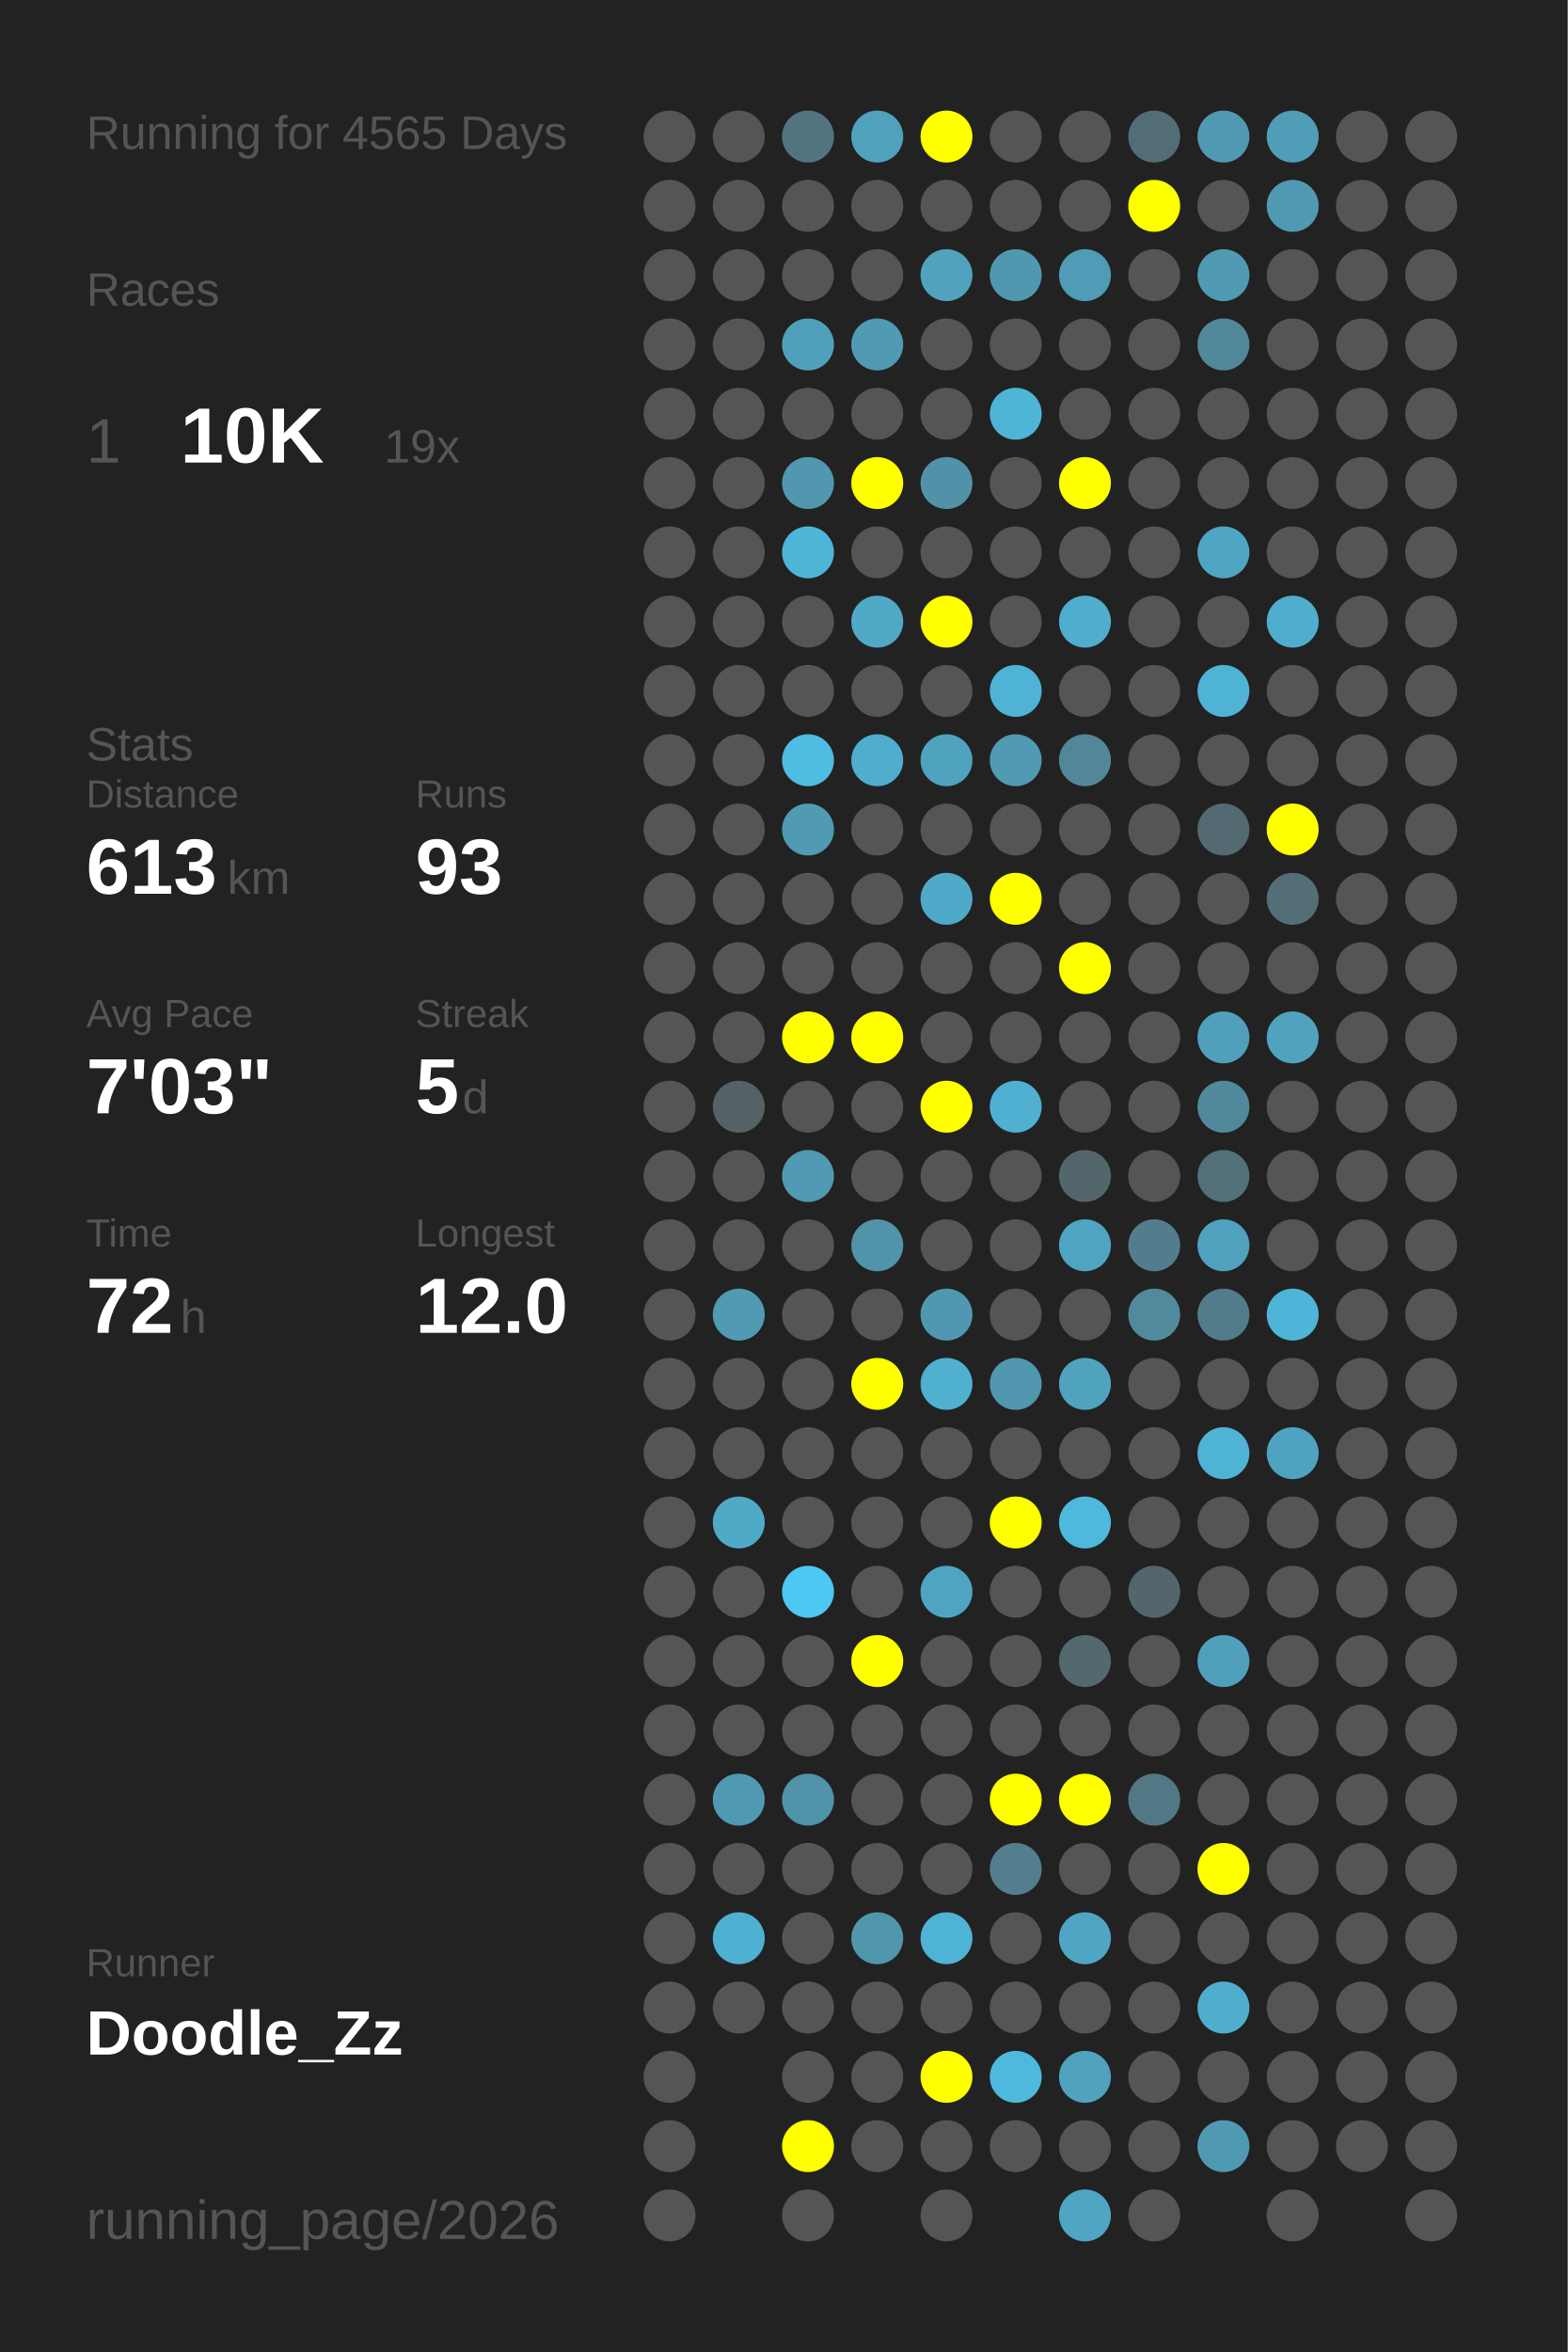
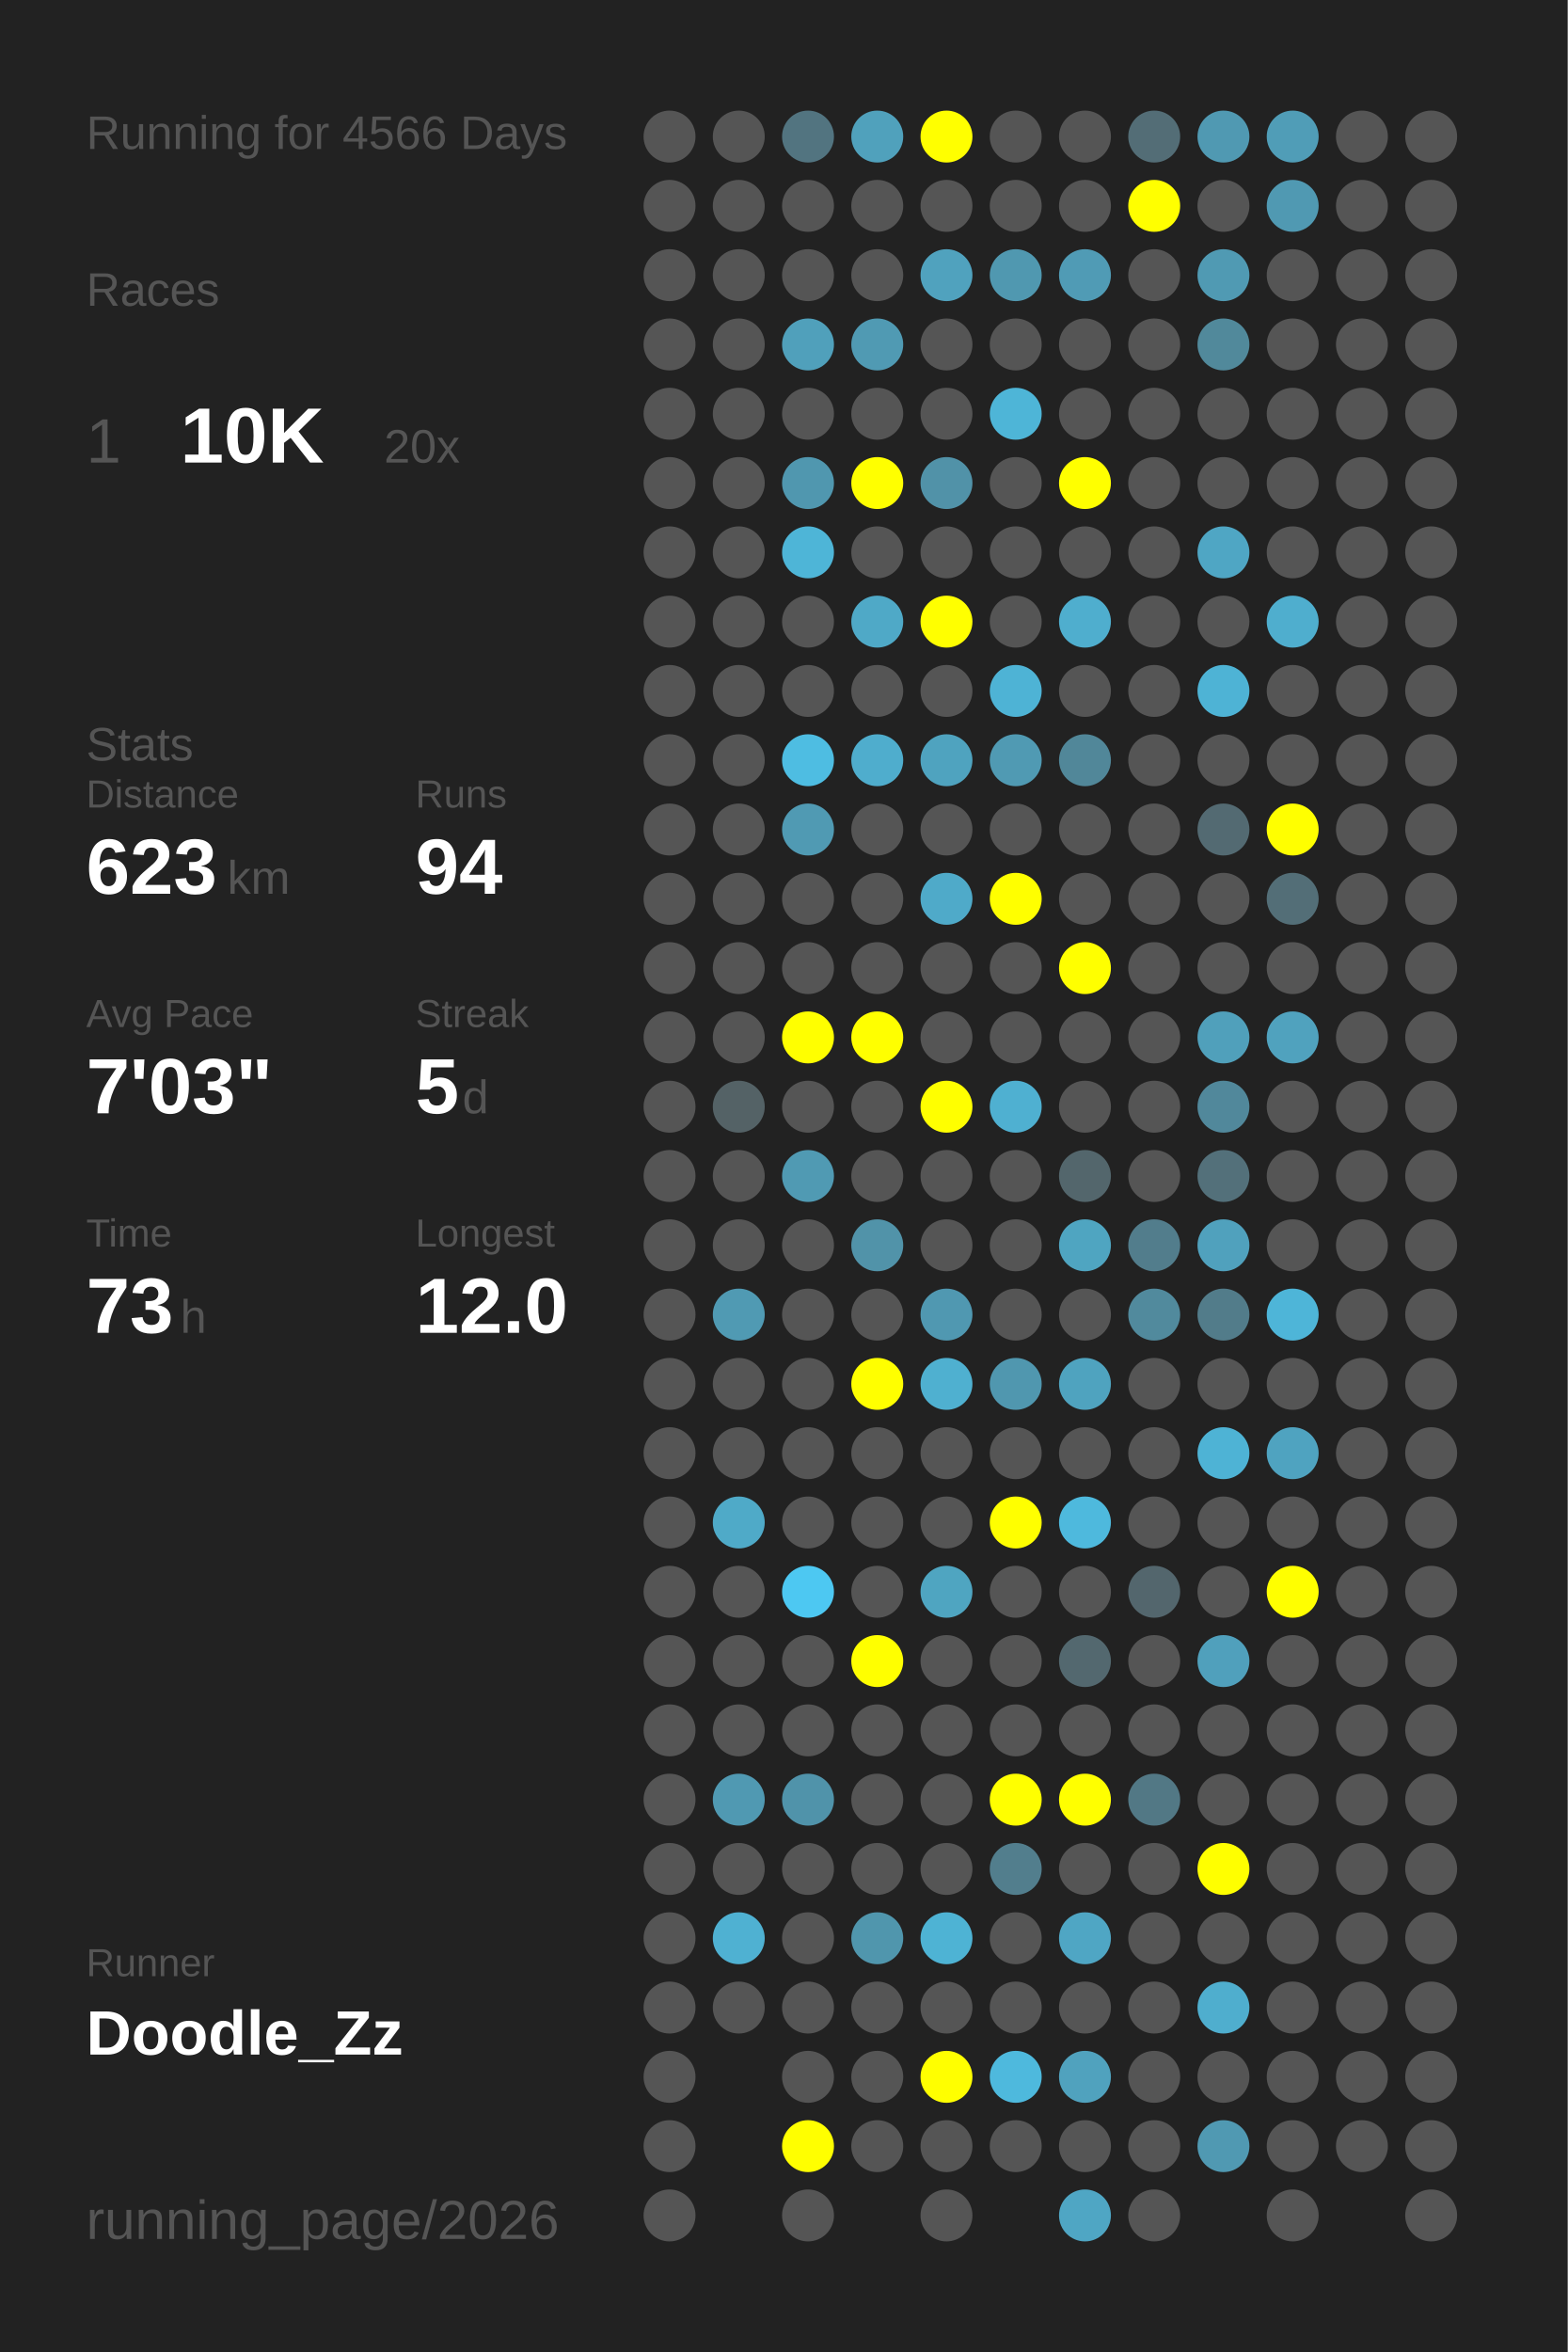
<svg xmlns="http://www.w3.org/2000/svg" baseProfile="full" height="300mm" version="1.1" viewBox="0,0,200,300" width="200mm">
  <defs />
  <rect fill="#222222" height="300" width="200" x="0" y="0" />
-   <text fill="#555555" style="font-size:6px; font-family:Arial;" x="11" y="19">Running for 4565 Days</text>
+   <text fill="#555555" style="font-size:6px; font-family:Arial;" x="11" y="19">Running for 4566 Days</text>
  <text fill="#555555" style="font-size:6px; font-family:Arial;" x="11" y="39">Races</text>
  <text fill="#555555" style="font-size:8px; font-family:Arial;" x="11" y="59">1</text>
  <text fill="#FFFFFF" style="font-size:10px; font-family:Arial; font-weight:bold;" x="23" y="59">10K</text>
-   <text fill="#555555" style="font-size:6px; font-family:Arial;" x="49" y="59">19x</text>
+   <text fill="#555555" style="font-size:6px; font-family:Arial;" x="49" y="59">20x</text>
  <text fill="#555555" style="font-size:6px; font-family:Arial;" x="11" y="97">Stats</text>
  <text fill="#555555" style="font-size:5px; font-family:Arial;" x="11" y="103">Distance</text>
-   <text fill="#FFFFFF" style="font-size:10px; font-family:Arial; font-weight:bold;" x="11" y="114">613</text>
+   <text fill="#FFFFFF" style="font-size:10px; font-family:Arial; font-weight:bold;" x="11" y="114">623</text>
  <text fill="#555555" style="font-size:6px; font-family:Arial;" x="29" y="114">km</text>
  <text fill="#555555" style="font-size:5px; font-family:Arial;" x="53" y="103">Runs</text>
-   <text fill="#FFFFFF" style="font-size:10px; font-family:Arial; font-weight:bold;" x="53" y="114">93</text>
+   <text fill="#FFFFFF" style="font-size:10px; font-family:Arial; font-weight:bold;" x="53" y="114">94</text>
  <text fill="#555555" style="font-size:5px; font-family:Arial;" x="11" y="131">Avg Pace</text>
  <text fill="#FFFFFF" style="font-size:10px; font-family:Arial; font-weight:bold;" x="11" y="142">7'03"</text>
  <text fill="#555555" style="font-size:5px; font-family:Arial;" x="53" y="131">Streak</text>
  <text fill="#FFFFFF" style="font-size:10px; font-family:Arial; font-weight:bold;" x="53" y="142">5</text>
  <text fill="#555555" style="font-size:6px; font-family:Arial;" x="59" y="142">d</text>
  <text fill="#555555" style="font-size:5px; font-family:Arial;" x="11" y="159">Time</text>
-   <text fill="#FFFFFF" style="font-size:10px; font-family:Arial; font-weight:bold;" x="11" y="170">72</text>
+   <text fill="#FFFFFF" style="font-size:10px; font-family:Arial; font-weight:bold;" x="11" y="170">73</text>
  <text fill="#555555" style="font-size:6px; font-family:Arial;" x="23" y="170">h</text>
  <text fill="#555555" style="font-size:5px; font-family:Arial;" x="53" y="159">Longest</text>
  <text fill="#FFFFFF" style="font-size:10px; font-family:Arial; font-weight:bold;" x="53" y="170">12.0</text>
  <text fill="#555555" style="font-size:5px; font-family:Arial;" x="11" y="252.065">Runner</text>
  <text fill="#FFFFFF" style="font-size:8px; font-family:Arial; font-weight:bold;" x="11" y="262.065">Doodle_Zz</text>
  <text fill="#555555" style="font-size:7px; font-family:Arial;" x="11" y="285.581">running_page/2026</text>
  <circle cx="85.417" cy="17.419" fill="#555555" r="3.312" />
  <circle cx="85.417" cy="26.258" fill="#555555" r="3.312" />
  <circle cx="85.417" cy="35.097" fill="#555555" r="3.312" />
  <circle cx="85.417" cy="43.935" fill="#555555" r="3.312" />
  <circle cx="85.417" cy="52.774" fill="#555555" r="3.312" />
  <circle cx="85.417" cy="61.613" fill="#555555" r="3.312" />
  <circle cx="85.417" cy="70.452" fill="#555555" r="3.312" />
  <circle cx="85.417" cy="79.29" fill="#555555" r="3.312" />
  <circle cx="85.417" cy="88.129" fill="#555555" r="3.312" />
  <circle cx="85.417" cy="96.968" fill="#555555" r="3.312" />
  <circle cx="85.417" cy="105.806" fill="#555555" r="3.312" />
  <circle cx="85.417" cy="114.645" fill="#555555" r="3.312" />
  <circle cx="85.417" cy="123.484" fill="#555555" r="3.312" />
  <circle cx="85.417" cy="132.323" fill="#555555" r="3.312" />
  <circle cx="85.417" cy="141.161" fill="#555555" r="3.312" />
  <circle cx="85.417" cy="150" fill="#555555" r="3.312" />
  <circle cx="85.417" cy="158.839" fill="#555555" r="3.312" />
  <circle cx="85.417" cy="167.677" fill="#555555" r="3.312" />
  <circle cx="85.417" cy="176.516" fill="#555555" r="3.312" />
  <circle cx="85.417" cy="185.355" fill="#555555" r="3.312" />
  <circle cx="85.417" cy="194.194" fill="#555555" r="3.312" />
  <circle cx="85.417" cy="203.032" fill="#555555" r="3.312" />
  <circle cx="85.417" cy="211.871" fill="#555555" r="3.312" />
  <circle cx="85.417" cy="220.71" fill="#555555" r="3.312" />
  <circle cx="85.417" cy="229.548" fill="#555555" r="3.312" />
  <circle cx="85.417" cy="238.387" fill="#555555" r="3.312" />
  <circle cx="85.417" cy="247.226" fill="#555555" r="3.312" />
  <circle cx="85.417" cy="256.065" fill="#555555" r="3.312" />
  <circle cx="85.417" cy="264.903" fill="#555555" r="3.312" />
  <circle cx="85.417" cy="273.742" fill="#555555" r="3.312" />
  <circle cx="85.417" cy="282.581" fill="#555555" r="3.312" />
  <circle cx="94.25" cy="17.419" fill="#555555" r="3.312" />
  <circle cx="94.25" cy="26.258" fill="#555555" r="3.312" />
  <circle cx="94.25" cy="35.097" fill="#555555" r="3.312" />
  <circle cx="94.25" cy="43.935" fill="#555555" r="3.312" />
  <circle cx="94.25" cy="52.774" fill="#555555" r="3.312" />
  <circle cx="94.25" cy="61.613" fill="#555555" r="3.312" />
  <circle cx="94.25" cy="70.452" fill="#555555" r="3.312" />
  <circle cx="94.25" cy="79.29" fill="#555555" r="3.312" />
  <circle cx="94.25" cy="88.129" fill="#555555" r="3.312" />
  <circle cx="94.25" cy="96.968" fill="#555555" r="3.312" />
  <circle cx="94.25" cy="105.806" fill="#555555" r="3.312" />
  <circle cx="94.25" cy="114.645" fill="#555555" r="3.312" />
  <circle cx="94.25" cy="123.484" fill="#555555" r="3.312" />
  <circle cx="94.25" cy="132.323" fill="#555555" r="3.312" />
  <circle cx="94.25" cy="141.161" fill="#546266" r="3.312" />
  <circle cx="94.25" cy="150" fill="#555555" r="3.312" />
  <circle cx="94.25" cy="158.839" fill="#555555" r="3.312" />
  <circle cx="94.25" cy="167.677" fill="#509ab3" r="3.312" />
  <circle cx="94.25" cy="176.516" fill="#555555" r="3.312" />
  <circle cx="94.25" cy="185.355" fill="#555555" r="3.312" />
  <circle cx="94.25" cy="194.194" fill="#4faac8" r="3.312" />
  <circle cx="94.25" cy="203.032" fill="#555555" r="3.312" />
  <circle cx="94.25" cy="211.871" fill="#555555" r="3.312" />
  <circle cx="94.25" cy="220.71" fill="#555555" r="3.312" />
  <circle cx="94.25" cy="229.548" fill="#5099b2" r="3.312" />
  <circle cx="94.25" cy="238.387" fill="#555555" r="3.312" />
  <circle cx="94.25" cy="247.226" fill="#4fb1d2" r="3.312" />
  <circle cx="94.25" cy="256.065" fill="#555555" r="3.312" />
  <circle cx="103.083" cy="17.419" fill="#527480" r="3.312" />
  <circle cx="103.083" cy="26.258" fill="#555555" r="3.312" />
  <circle cx="103.083" cy="35.097" fill="#555555" r="3.312" />
  <circle cx="103.083" cy="43.935" fill="#50a0bb" r="3.312" />
  <circle cx="103.083" cy="52.774" fill="#555555" r="3.312" />
  <circle cx="103.083" cy="61.613" fill="#5097af" r="3.312" />
  <circle cx="103.083" cy="70.452" fill="#4eb5d7" r="3.312" />
  <circle cx="103.083" cy="79.29" fill="#555555" r="3.312" />
  <circle cx="103.083" cy="88.129" fill="#555555" r="3.312" />
  <circle cx="103.083" cy="96.968" fill="#4ebde2" r="3.312" />
  <circle cx="103.083" cy="105.806" fill="#509ab3" r="3.312" />
  <circle cx="103.083" cy="114.645" fill="#555555" r="3.312" />
  <circle cx="103.083" cy="123.484" fill="#555555" r="3.312" />
  <circle cx="103.083" cy="132.323" fill="#FFFF00" r="3.312" />
  <circle cx="103.083" cy="141.161" fill="#555555" r="3.312" />
  <circle cx="103.083" cy="150" fill="#509ab3" r="3.312" />
  <circle cx="103.083" cy="158.839" fill="#555555" r="3.312" />
  <circle cx="103.083" cy="167.677" fill="#555555" r="3.312" />
  <circle cx="103.083" cy="176.516" fill="#555555" r="3.312" />
  <circle cx="103.083" cy="185.355" fill="#555555" r="3.312" />
  <circle cx="103.083" cy="194.194" fill="#555555" r="3.312" />
  <circle cx="103.083" cy="203.032" fill="#4dc8f2" r="3.312" />
  <circle cx="103.083" cy="211.871" fill="#555555" r="3.312" />
  <circle cx="103.083" cy="220.71" fill="#555555" r="3.312" />
  <circle cx="103.083" cy="229.548" fill="#5093aa" r="3.312" />
  <circle cx="103.083" cy="238.387" fill="#555555" r="3.312" />
  <circle cx="103.083" cy="247.226" fill="#555555" r="3.312" />
  <circle cx="103.083" cy="256.065" fill="#555555" r="3.312" />
  <circle cx="103.083" cy="264.903" fill="#555555" r="3.312" />
  <circle cx="103.083" cy="273.742" fill="#FFFF00" r="3.312" />
  <circle cx="103.083" cy="282.581" fill="#555555" r="3.312" />
  <circle cx="111.917" cy="17.419" fill="#50a1bc" r="3.312" />
  <circle cx="111.917" cy="26.258" fill="#555555" r="3.312" />
  <circle cx="111.917" cy="35.097" fill="#555555" r="3.312" />
  <circle cx="111.917" cy="43.935" fill="#509ab3" r="3.312" />
  <circle cx="111.917" cy="52.774" fill="#555555" r="3.312" />
  <circle cx="111.917" cy="61.613" fill="#FFFF00" r="3.312" />
  <circle cx="111.917" cy="70.452" fill="#555555" r="3.312" />
  <circle cx="111.917" cy="79.29" fill="#4fa9c7" r="3.312" />
  <circle cx="111.917" cy="88.129" fill="#555555" r="3.312" />
  <circle cx="111.917" cy="96.968" fill="#4fadcd" r="3.312" />
  <circle cx="111.917" cy="105.806" fill="#555555" r="3.312" />
  <circle cx="111.917" cy="114.645" fill="#555555" r="3.312" />
  <circle cx="111.917" cy="123.484" fill="#555555" r="3.312" />
  <circle cx="111.917" cy="132.323" fill="#FFFF00" r="3.312" />
  <circle cx="111.917" cy="141.161" fill="#555555" r="3.312" />
  <circle cx="111.917" cy="150" fill="#555555" r="3.312" />
  <circle cx="111.917" cy="158.839" fill="#5193a9" r="3.312" />
  <circle cx="111.917" cy="167.677" fill="#555555" r="3.312" />
  <circle cx="111.917" cy="176.516" fill="#FFFF00" r="3.312" />
  <circle cx="111.917" cy="185.355" fill="#555555" r="3.312" />
  <circle cx="111.917" cy="194.194" fill="#555555" r="3.312" />
  <circle cx="111.917" cy="203.032" fill="#555555" r="3.312" />
  <circle cx="111.917" cy="211.871" fill="#FFFF00" r="3.312" />
  <circle cx="111.917" cy="220.71" fill="#555555" r="3.312" />
  <circle cx="111.917" cy="229.548" fill="#555555" r="3.312" />
  <circle cx="111.917" cy="238.387" fill="#555555" r="3.312" />
  <circle cx="111.917" cy="247.226" fill="#5096ad" r="3.312" />
  <circle cx="111.917" cy="256.065" fill="#555555" r="3.312" />
  <circle cx="111.917" cy="264.903" fill="#555555" r="3.312" />
  <circle cx="111.917" cy="273.742" fill="#555555" r="3.312" />
  <circle cx="120.75" cy="17.419" fill="#FFFF00" r="3.312" />
  <circle cx="120.75" cy="26.258" fill="#555555" r="3.312" />
  <circle cx="120.75" cy="35.097" fill="#50a2be" r="3.312" />
  <circle cx="120.75" cy="43.935" fill="#555555" r="3.312" />
  <circle cx="120.75" cy="52.774" fill="#555555" r="3.312" />
  <circle cx="120.75" cy="61.613" fill="#5192a8" r="3.312" />
  <circle cx="120.75" cy="70.452" fill="#555555" r="3.312" />
  <circle cx="120.75" cy="79.29" fill="#FFFF00" r="3.312" />
  <circle cx="120.75" cy="88.129" fill="#555555" r="3.312" />
  <circle cx="120.75" cy="96.968" fill="#4fa3bf" r="3.312" />
  <circle cx="120.75" cy="105.806" fill="#555555" r="3.312" />
  <circle cx="120.75" cy="114.645" fill="#4faac9" r="3.312" />
  <circle cx="120.75" cy="123.484" fill="#555555" r="3.312" />
  <circle cx="120.75" cy="132.323" fill="#555555" r="3.312" />
  <circle cx="120.75" cy="141.161" fill="#FFFF00" r="3.312" />
  <circle cx="120.75" cy="150" fill="#555555" r="3.312" />
  <circle cx="120.75" cy="158.839" fill="#555555" r="3.312" />
  <circle cx="120.75" cy="167.677" fill="#5098b1" r="3.312" />
  <circle cx="120.75" cy="176.516" fill="#4fb0d0" r="3.312" />
  <circle cx="120.75" cy="185.355" fill="#555555" r="3.312" />
  <circle cx="120.75" cy="194.194" fill="#555555" r="3.312" />
  <circle cx="120.75" cy="203.032" fill="#4fa5c1" r="3.312" />
  <circle cx="120.75" cy="211.871" fill="#555555" r="3.312" />
  <circle cx="120.75" cy="220.71" fill="#555555" r="3.312" />
  <circle cx="120.75" cy="229.548" fill="#555555" r="3.312" />
  <circle cx="120.75" cy="238.387" fill="#555555" r="3.312" />
  <circle cx="120.75" cy="247.226" fill="#4eb3d4" r="3.312" />
  <circle cx="120.75" cy="256.065" fill="#555555" r="3.312" />
  <circle cx="120.75" cy="264.903" fill="#FFFF00" r="3.312" />
  <circle cx="120.75" cy="273.742" fill="#555555" r="3.312" />
  <circle cx="120.75" cy="282.581" fill="#555555" r="3.312" />
  <circle cx="129.583" cy="17.419" fill="#555555" r="3.312" />
  <circle cx="129.583" cy="26.258" fill="#555555" r="3.312" />
  <circle cx="129.583" cy="35.097" fill="#5098b0" r="3.312" />
  <circle cx="129.583" cy="43.935" fill="#555555" r="3.312" />
  <circle cx="129.583" cy="52.774" fill="#4eb5d7" r="3.312" />
  <circle cx="129.583" cy="61.613" fill="#555555" r="3.312" />
  <circle cx="129.583" cy="70.452" fill="#555555" r="3.312" />
  <circle cx="129.583" cy="79.29" fill="#555555" r="3.312" />
  <circle cx="129.583" cy="88.129" fill="#4eb3d5" r="3.312" />
  <circle cx="129.583" cy="96.968" fill="#509ab3" r="3.312" />
  <circle cx="129.583" cy="105.806" fill="#555555" r="3.312" />
  <circle cx="129.583" cy="114.645" fill="#FFFF00" r="3.312" />
  <circle cx="129.583" cy="123.484" fill="#555555" r="3.312" />
  <circle cx="129.583" cy="132.323" fill="#555555" r="3.312" />
  <circle cx="129.583" cy="141.161" fill="#4fb0d1" r="3.312" />
  <circle cx="129.583" cy="150" fill="#555555" r="3.312" />
  <circle cx="129.583" cy="158.839" fill="#555555" r="3.312" />
  <circle cx="129.583" cy="167.677" fill="#555555" r="3.312" />
  <circle cx="129.583" cy="176.516" fill="#5097af" r="3.312" />
  <circle cx="129.583" cy="185.355" fill="#555555" r="3.312" />
  <circle cx="129.583" cy="194.194" fill="#FFFF00" r="3.312" />
  <circle cx="129.583" cy="203.032" fill="#555555" r="3.312" />
  <circle cx="129.583" cy="211.871" fill="#555555" r="3.312" />
  <circle cx="129.583" cy="220.71" fill="#555555" r="3.312" />
  <circle cx="129.583" cy="229.548" fill="#FFFF00" r="3.312" />
  <circle cx="129.583" cy="238.387" fill="#527e8d" r="3.312" />
  <circle cx="129.583" cy="247.226" fill="#555555" r="3.312" />
  <circle cx="129.583" cy="256.065" fill="#555555" r="3.312" />
  <circle cx="129.583" cy="264.903" fill="#4eb9dd" r="3.312" />
  <circle cx="129.583" cy="273.742" fill="#555555" r="3.312" />
  <circle cx="138.417" cy="17.419" fill="#555555" r="3.312" />
  <circle cx="138.417" cy="26.258" fill="#555555" r="3.312" />
  <circle cx="138.417" cy="35.097" fill="#509bb5" r="3.312" />
  <circle cx="138.417" cy="43.935" fill="#555555" r="3.312" />
  <circle cx="138.417" cy="52.774" fill="#555555" r="3.312" />
  <circle cx="138.417" cy="61.613" fill="#FFFF00" r="3.312" />
  <circle cx="138.417" cy="70.452" fill="#555555" r="3.312" />
  <circle cx="138.417" cy="79.29" fill="#4faece" r="3.312" />
  <circle cx="138.417" cy="88.129" fill="#555555" r="3.312" />
  <circle cx="138.417" cy="96.968" fill="#518799" r="3.312" />
  <circle cx="138.417" cy="105.806" fill="#555555" r="3.312" />
  <circle cx="138.417" cy="114.645" fill="#555555" r="3.312" />
  <circle cx="138.417" cy="123.484" fill="#FFFF00" r="3.312" />
  <circle cx="138.417" cy="132.323" fill="#555555" r="3.312" />
  <circle cx="138.417" cy="141.161" fill="#555555" r="3.312" />
  <circle cx="138.417" cy="150" fill="#53666c" r="3.312" />
  <circle cx="138.417" cy="158.839" fill="#4fa5c1" r="3.312" />
  <circle cx="138.417" cy="167.677" fill="#555555" r="3.312" />
  <circle cx="138.417" cy="176.516" fill="#4fa3bf" r="3.312" />
  <circle cx="138.417" cy="185.355" fill="#555555" r="3.312" />
  <circle cx="138.417" cy="194.194" fill="#4eb9dd" r="3.312" />
  <circle cx="138.417" cy="203.032" fill="#555555" r="3.312" />
  <circle cx="138.417" cy="211.871" fill="#53686f" r="3.312" />
  <circle cx="138.417" cy="220.71" fill="#555555" r="3.312" />
  <circle cx="138.417" cy="229.548" fill="#FFFF00" r="3.312" />
  <circle cx="138.417" cy="238.387" fill="#555555" r="3.312" />
  <circle cx="138.417" cy="247.226" fill="#4fa6c4" r="3.312" />
  <circle cx="138.417" cy="256.065" fill="#555555" r="3.312" />
  <circle cx="138.417" cy="264.903" fill="#50a2be" r="3.312" />
  <circle cx="138.417" cy="273.742" fill="#555555" r="3.312" />
  <circle cx="138.417" cy="282.581" fill="#4fa6c4" r="3.312" />
  <circle cx="147.25" cy="17.419" fill="#536d76" r="3.312" />
  <circle cx="147.25" cy="26.258" fill="#FFFF00" r="3.312" />
  <circle cx="147.25" cy="35.097" fill="#555555" r="3.312" />
  <circle cx="147.25" cy="43.935" fill="#555555" r="3.312" />
  <circle cx="147.25" cy="52.774" fill="#555555" r="3.312" />
  <circle cx="147.25" cy="61.613" fill="#555555" r="3.312" />
  <circle cx="147.25" cy="70.452" fill="#555555" r="3.312" />
  <circle cx="147.25" cy="79.29" fill="#555555" r="3.312" />
  <circle cx="147.25" cy="88.129" fill="#555555" r="3.312" />
  <circle cx="147.25" cy="96.968" fill="#555555" r="3.312" />
  <circle cx="147.25" cy="105.806" fill="#555555" r="3.312" />
  <circle cx="147.25" cy="114.645" fill="#555555" r="3.312" />
  <circle cx="147.25" cy="123.484" fill="#555555" r="3.312" />
  <circle cx="147.25" cy="132.323" fill="#555555" r="3.312" />
  <circle cx="147.25" cy="141.161" fill="#555555" r="3.312" />
  <circle cx="147.25" cy="150" fill="#555555" r="3.312" />
  <circle cx="147.25" cy="158.839" fill="#527d8c" r="3.312" />
  <circle cx="147.25" cy="167.677" fill="#518a9d" r="3.312" />
  <circle cx="147.25" cy="176.516" fill="#555555" r="3.312" />
  <circle cx="147.25" cy="185.355" fill="#555555" r="3.312" />
  <circle cx="147.25" cy="194.194" fill="#555555" r="3.312" />
  <circle cx="147.25" cy="203.032" fill="#53666d" r="3.312" />
  <circle cx="147.25" cy="211.871" fill="#555555" r="3.312" />
  <circle cx="147.25" cy="220.71" fill="#555555" r="3.312" />
  <circle cx="147.25" cy="229.548" fill="#527885" r="3.312" />
  <circle cx="147.25" cy="238.387" fill="#555555" r="3.312" />
  <circle cx="147.25" cy="247.226" fill="#555555" r="3.312" />
  <circle cx="147.25" cy="256.065" fill="#555555" r="3.312" />
  <circle cx="147.25" cy="264.903" fill="#555555" r="3.312" />
  <circle cx="147.25" cy="273.742" fill="#555555" r="3.312" />
  <circle cx="147.25" cy="282.581" fill="#555555" r="3.312" />
  <circle cx="156.083" cy="17.419" fill="#5099b2" r="3.312" />
  <circle cx="156.083" cy="26.258" fill="#555555" r="3.312" />
  <circle cx="156.083" cy="35.097" fill="#509ab3" r="3.312" />
  <circle cx="156.083" cy="43.935" fill="#51899b" r="3.312" />
  <circle cx="156.083" cy="52.774" fill="#555555" r="3.312" />
  <circle cx="156.083" cy="61.613" fill="#555555" r="3.312" />
  <circle cx="156.083" cy="70.452" fill="#4fa6c4" r="3.312" />
  <circle cx="156.083" cy="79.29" fill="#555555" r="3.312" />
  <circle cx="156.083" cy="88.129" fill="#4eb3d5" r="3.312" />
  <circle cx="156.083" cy="96.968" fill="#555555" r="3.312" />
  <circle cx="156.083" cy="105.806" fill="#536a72" r="3.312" />
  <circle cx="156.083" cy="114.645" fill="#555555" r="3.312" />
  <circle cx="156.083" cy="123.484" fill="#555555" r="3.312" />
  <circle cx="156.083" cy="132.323" fill="#50a0bb" r="3.312" />
  <circle cx="156.083" cy="141.161" fill="#51889b" r="3.312" />
  <circle cx="156.083" cy="150" fill="#53707a" r="3.312" />
  <circle cx="156.083" cy="158.839" fill="#50a1bd" r="3.312" />
  <circle cx="156.083" cy="167.677" fill="#527c8a" r="3.312" />
  <circle cx="156.083" cy="176.516" fill="#555555" r="3.312" />
  <circle cx="156.083" cy="185.355" fill="#4eb3d5" r="3.312" />
  <circle cx="156.083" cy="194.194" fill="#555555" r="3.312" />
  <circle cx="156.083" cy="203.032" fill="#555555" r="3.312" />
  <circle cx="156.083" cy="211.871" fill="#50a0bc" r="3.312" />
  <circle cx="156.083" cy="220.71" fill="#555555" r="3.312" />
  <circle cx="156.083" cy="229.548" fill="#555555" r="3.312" />
  <circle cx="156.083" cy="238.387" fill="#FFFF00" r="3.312" />
  <circle cx="156.083" cy="247.226" fill="#555555" r="3.312" />
  <circle cx="156.083" cy="256.065" fill="#4faece" r="3.312" />
  <circle cx="156.083" cy="264.903" fill="#555555" r="3.312" />
  <circle cx="156.083" cy="273.742" fill="#5099b2" r="3.312" />
  <circle cx="164.917" cy="17.419" fill="#509db7" r="3.312" />
  <circle cx="164.917" cy="26.258" fill="#5099b2" r="3.312" />
  <circle cx="164.917" cy="35.097" fill="#555555" r="3.312" />
  <circle cx="164.917" cy="43.935" fill="#555555" r="3.312" />
  <circle cx="164.917" cy="52.774" fill="#555555" r="3.312" />
  <circle cx="164.917" cy="61.613" fill="#555555" r="3.312" />
  <circle cx="164.917" cy="70.452" fill="#555555" r="3.312" />
  <circle cx="164.917" cy="79.29" fill="#4faece" r="3.312" />
  <circle cx="164.917" cy="88.129" fill="#555555" r="3.312" />
  <circle cx="164.917" cy="96.968" fill="#555555" r="3.312" />
  <circle cx="164.917" cy="105.806" fill="#FFFF00" r="3.312" />
  <circle cx="164.917" cy="114.645" fill="#536e77" r="3.312" />
  <circle cx="164.917" cy="123.484" fill="#555555" r="3.312" />
  <circle cx="164.917" cy="132.323" fill="#50a2be" r="3.312" />
  <circle cx="164.917" cy="141.161" fill="#555555" r="3.312" />
  <circle cx="164.917" cy="150" fill="#555555" r="3.312" />
  <circle cx="164.917" cy="158.839" fill="#555555" r="3.312" />
  <circle cx="164.917" cy="167.677" fill="#4eb5d8" r="3.312" />
  <circle cx="164.917" cy="176.516" fill="#555555" r="3.312" />
  <circle cx="164.917" cy="185.355" fill="#4fa3c0" r="3.312" />
  <circle cx="164.917" cy="194.194" fill="#555555" r="3.312" />
-   <circle cx="164.917" cy="203.032" fill="#555555" r="3.312" />
+   <circle cx="164.917" cy="203.032" fill="#FFFF00" r="3.312" />
  <circle cx="164.917" cy="211.871" fill="#555555" r="3.312" />
  <circle cx="164.917" cy="220.71" fill="#555555" r="3.312" />
  <circle cx="164.917" cy="229.548" fill="#555555" r="3.312" />
  <circle cx="164.917" cy="238.387" fill="#555555" r="3.312" />
  <circle cx="164.917" cy="247.226" fill="#555555" r="3.312" />
  <circle cx="164.917" cy="256.065" fill="#555555" r="3.312" />
  <circle cx="164.917" cy="264.903" fill="#555555" r="3.312" />
  <circle cx="164.917" cy="273.742" fill="#555555" r="3.312" />
  <circle cx="164.917" cy="282.581" fill="#555555" r="3.312" />
  <circle cx="173.75" cy="17.419" fill="#555555" r="3.312" />
  <circle cx="173.75" cy="26.258" fill="#555555" r="3.312" />
  <circle cx="173.75" cy="35.097" fill="#555555" r="3.312" />
  <circle cx="173.75" cy="43.935" fill="#555555" r="3.312" />
  <circle cx="173.75" cy="52.774" fill="#555555" r="3.312" />
  <circle cx="173.75" cy="61.613" fill="#555555" r="3.312" />
  <circle cx="173.75" cy="70.452" fill="#555555" r="3.312" />
  <circle cx="173.75" cy="79.29" fill="#555555" r="3.312" />
  <circle cx="173.75" cy="88.129" fill="#555555" r="3.312" />
  <circle cx="173.75" cy="96.968" fill="#555555" r="3.312" />
  <circle cx="173.75" cy="105.806" fill="#555555" r="3.312" />
  <circle cx="173.75" cy="114.645" fill="#555555" r="3.312" />
  <circle cx="173.75" cy="123.484" fill="#555555" r="3.312" />
  <circle cx="173.75" cy="132.323" fill="#555555" r="3.312" />
  <circle cx="173.75" cy="141.161" fill="#555555" r="3.312" />
  <circle cx="173.75" cy="150" fill="#555555" r="3.312" />
  <circle cx="173.75" cy="158.839" fill="#555555" r="3.312" />
  <circle cx="173.75" cy="167.677" fill="#555555" r="3.312" />
  <circle cx="173.75" cy="176.516" fill="#555555" r="3.312" />
  <circle cx="173.75" cy="185.355" fill="#555555" r="3.312" />
  <circle cx="173.75" cy="194.194" fill="#555555" r="3.312" />
  <circle cx="173.75" cy="203.032" fill="#555555" r="3.312" />
  <circle cx="173.75" cy="211.871" fill="#555555" r="3.312" />
  <circle cx="173.75" cy="220.71" fill="#555555" r="3.312" />
  <circle cx="173.75" cy="229.548" fill="#555555" r="3.312" />
  <circle cx="173.75" cy="238.387" fill="#555555" r="3.312" />
  <circle cx="173.75" cy="247.226" fill="#555555" r="3.312" />
  <circle cx="173.75" cy="256.065" fill="#555555" r="3.312" />
  <circle cx="173.75" cy="264.903" fill="#555555" r="3.312" />
  <circle cx="173.75" cy="273.742" fill="#555555" r="3.312" />
  <circle cx="182.583" cy="17.419" fill="#555555" r="3.312" />
  <circle cx="182.583" cy="26.258" fill="#555555" r="3.312" />
  <circle cx="182.583" cy="35.097" fill="#555555" r="3.312" />
  <circle cx="182.583" cy="43.935" fill="#555555" r="3.312" />
  <circle cx="182.583" cy="52.774" fill="#555555" r="3.312" />
  <circle cx="182.583" cy="61.613" fill="#555555" r="3.312" />
  <circle cx="182.583" cy="70.452" fill="#555555" r="3.312" />
  <circle cx="182.583" cy="79.29" fill="#555555" r="3.312" />
  <circle cx="182.583" cy="88.129" fill="#555555" r="3.312" />
  <circle cx="182.583" cy="96.968" fill="#555555" r="3.312" />
  <circle cx="182.583" cy="105.806" fill="#555555" r="3.312" />
  <circle cx="182.583" cy="114.645" fill="#555555" r="3.312" />
  <circle cx="182.583" cy="123.484" fill="#555555" r="3.312" />
  <circle cx="182.583" cy="132.323" fill="#555555" r="3.312" />
  <circle cx="182.583" cy="141.161" fill="#555555" r="3.312" />
  <circle cx="182.583" cy="150" fill="#555555" r="3.312" />
  <circle cx="182.583" cy="158.839" fill="#555555" r="3.312" />
  <circle cx="182.583" cy="167.677" fill="#555555" r="3.312" />
  <circle cx="182.583" cy="176.516" fill="#555555" r="3.312" />
  <circle cx="182.583" cy="185.355" fill="#555555" r="3.312" />
  <circle cx="182.583" cy="194.194" fill="#555555" r="3.312" />
  <circle cx="182.583" cy="203.032" fill="#555555" r="3.312" />
  <circle cx="182.583" cy="211.871" fill="#555555" r="3.312" />
  <circle cx="182.583" cy="220.71" fill="#555555" r="3.312" />
  <circle cx="182.583" cy="229.548" fill="#555555" r="3.312" />
  <circle cx="182.583" cy="238.387" fill="#555555" r="3.312" />
  <circle cx="182.583" cy="247.226" fill="#555555" r="3.312" />
  <circle cx="182.583" cy="256.065" fill="#555555" r="3.312" />
  <circle cx="182.583" cy="264.903" fill="#555555" r="3.312" />
  <circle cx="182.583" cy="273.742" fill="#555555" r="3.312" />
  <circle cx="182.583" cy="282.581" fill="#555555" r="3.312" />
</svg>
